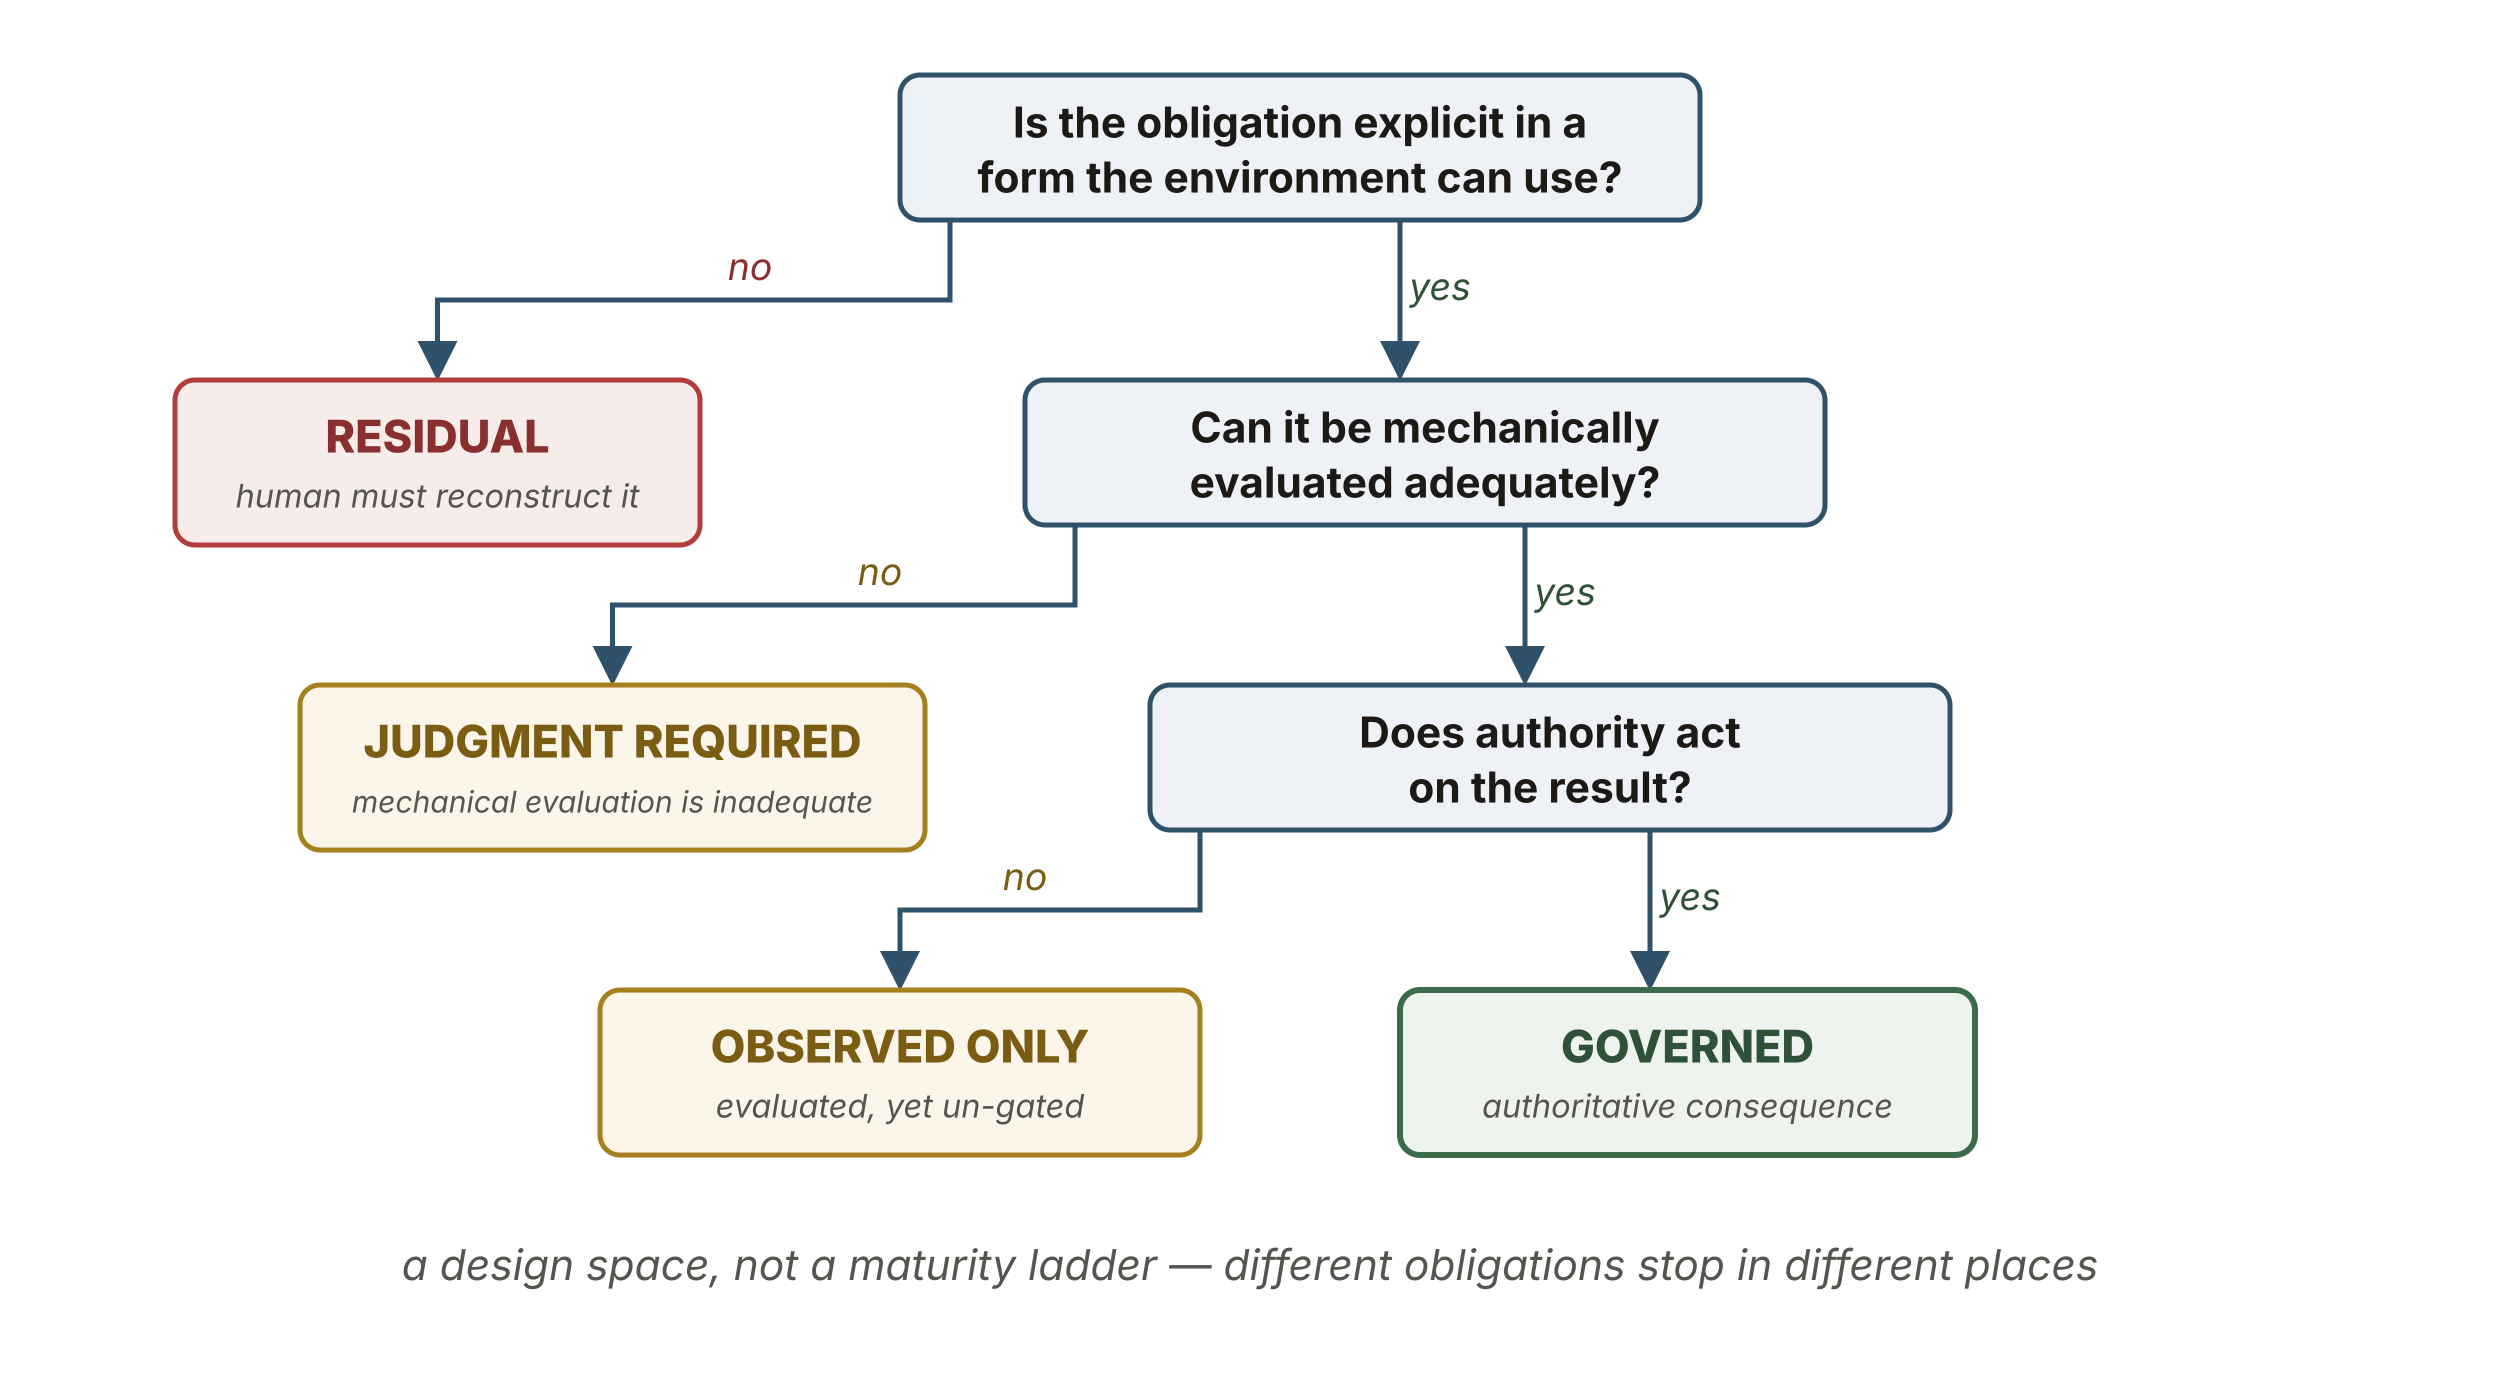
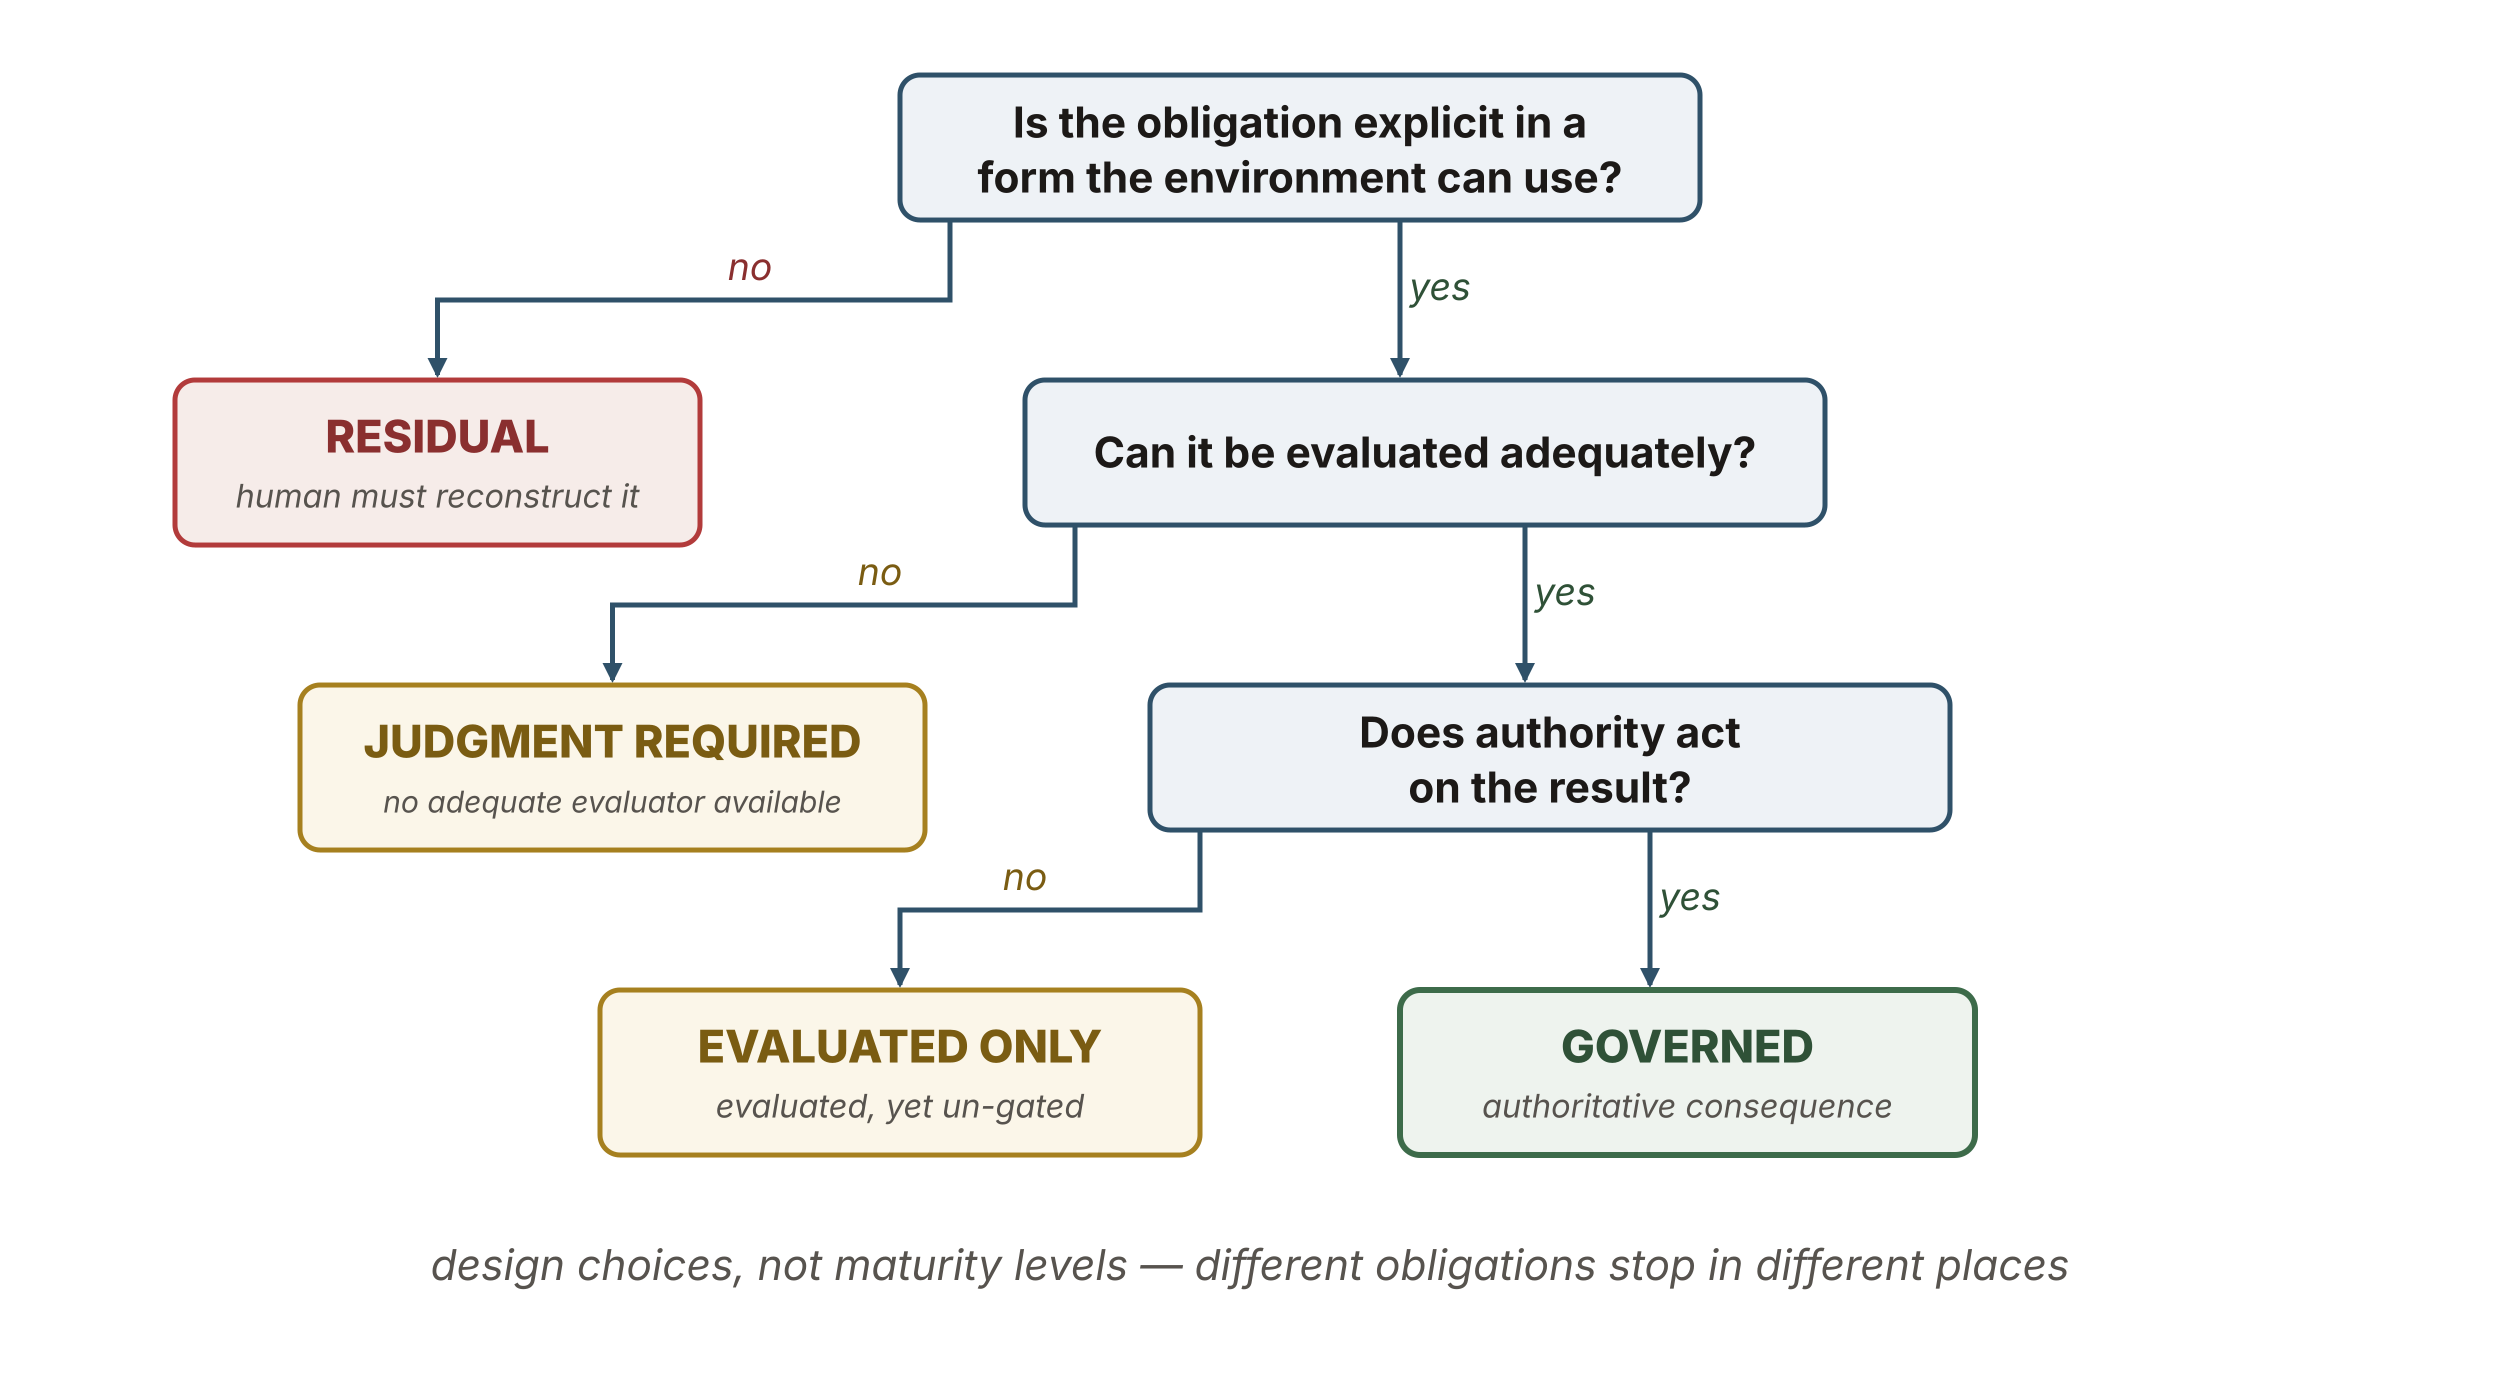
<svg xmlns="http://www.w3.org/2000/svg" viewBox="0 0 1000 560" width="1000" height="560" role="img" aria-labelledby="hgTitle hgDesc" font-family="'Source Sans 3', -apple-system, 'Segoe UI', sans-serif">
  <defs>
-     <marker id="hg-ah" viewBox="0 0 10 10" refX="8.5" refY="5" markerWidth="8" markerHeight="8" orient="auto">
+     <marker id="hg-ah" viewBox="0 0 10 10" refX="8.5" refY="5" markerWidth="8" markerHeight="8" orient="auto" markerUnits="userSpaceOnUse">
      <path d="M0,0 L10,5 L0,10 z" fill="#2f5169" />
    </marker>
  </defs>
  <rect x="360" y="30" width="320" height="58" rx="8" fill="#eef2f6" stroke="#2f5169" stroke-width="2" />
  <text x="520" y="55" text-anchor="middle" font-size="17" font-weight="700" fill="#1c1917">Is the obligation explicit in a</text>
  <text x="520" y="77" text-anchor="middle" font-size="17" font-weight="700" fill="#1c1917">form the environment can use?</text>
  <path d="M380,88 L380,120 L175,120 L175,150" fill="none" stroke="#2f5169" stroke-width="2" marker-end="url(#hg-ah)" />
  <text x="300" y="112" text-anchor="middle" font-size="15" font-style="italic" fill="#8a2f2f">no</text>
  <rect x="70" y="152" width="210" height="66" rx="8" fill="#f6ece9" stroke="#b23b3b" stroke-width="2" />
  <text x="175" y="181" text-anchor="middle" font-size="18" font-weight="800" fill="#8a2f2f">RESIDUAL</text>
  <text x="175" y="203" text-anchor="middle" font-size="13" font-style="italic" fill="#57534e">human must reconstruct it</text>
  <path d="M560,88 L560,150" fill="none" stroke="#2f5169" stroke-width="2" marker-end="url(#hg-ah)" />
  <text x="576" y="120" text-anchor="middle" font-size="15" font-style="italic" fill="#2f5137">yes</text>
  <rect x="410" y="152" width="320" height="58" rx="8" fill="#eef2f6" stroke="#2f5169" stroke-width="2" />
-   <text x="570" y="177" text-anchor="middle" font-size="17" font-weight="700" fill="#1c1917">Can it be mechanically</text>
-   <text x="570" y="199" text-anchor="middle" font-size="17" font-weight="700" fill="#1c1917">evaluated adequately?</text>
+   <text x="570" y="187" text-anchor="middle" font-size="17" font-weight="700" fill="#1c1917">Can it be evaluated adequately?</text>
  <path d="M430,210 L430,242 L245,242 L245,272" fill="none" stroke="#2f5169" stroke-width="2" marker-end="url(#hg-ah)" />
  <text x="352" y="234" text-anchor="middle" font-size="15" font-style="italic" fill="#7a5c12">no</text>
  <rect x="120" y="274" width="250" height="66" rx="8" fill="#fbf6e9" stroke="#a6801f" stroke-width="2" />
  <text x="245" y="303" text-anchor="middle" font-size="18" font-weight="800" fill="#7a5c12">JUDGMENT REQUIRED</text>
-   <text x="245" y="325" text-anchor="middle" font-size="12" font-style="italic" fill="#57534e">mechanical evaluation is inadequate</text>
+   <text x="245" y="325" text-anchor="middle" font-size="12" font-style="italic" fill="#57534e">no adequate evaluator available</text>
  <path d="M610,210 L610,272" fill="none" stroke="#2f5169" stroke-width="2" marker-end="url(#hg-ah)" />
  <text x="626" y="242" text-anchor="middle" font-size="15" font-style="italic" fill="#2f5137">yes</text>
  <rect x="460" y="274" width="320" height="58" rx="8" fill="#eef2f6" stroke="#2f5169" stroke-width="2" />
  <text x="620" y="299" text-anchor="middle" font-size="17" font-weight="700" fill="#1c1917">Does authority act</text>
  <text x="620" y="321" text-anchor="middle" font-size="17" font-weight="700" fill="#1c1917">on the result?</text>
  <path d="M480,332 L480,364 L360,364 L360,394" fill="none" stroke="#2f5169" stroke-width="2" marker-end="url(#hg-ah)" />
  <text x="410" y="356" text-anchor="middle" font-size="15" font-style="italic" fill="#7a5c12">no</text>
  <rect x="240" y="396" width="240" height="66" rx="8" fill="#fbf6e9" stroke="#a6801f" stroke-width="2" />
-   <text x="360" y="425" text-anchor="middle" font-size="18" font-weight="800" fill="#7a5c12">OBSERVED ONLY</text>
+   <text x="360" y="425" text-anchor="middle" font-size="18" font-weight="800" fill="#7a5c12">EVALUATED ONLY</text>
  <text x="360" y="447" text-anchor="middle" font-size="13" font-style="italic" fill="#57534e">evaluated, yet un-gated</text>
  <path d="M660,332 L660,394" fill="none" stroke="#2f5169" stroke-width="2" marker-end="url(#hg-ah)" />
  <text x="676" y="364" text-anchor="middle" font-size="15" font-style="italic" fill="#2f5137">yes</text>
  <rect x="560" y="396" width="230" height="66" rx="8" fill="#eef3ee" stroke="#3d6b4a" stroke-width="2.4" />
  <text x="675" y="425" text-anchor="middle" font-size="18" font-weight="800" fill="#2f5137">GOVERNED</text>
  <text x="675" y="447" text-anchor="middle" font-size="13" font-style="italic" fill="#57534e">authoritative consequence</text>
-   <text x="500" y="512" text-anchor="middle" font-size="17" font-style="italic" fill="#57534e">a design space, not a maturity ladder — different obligations stop in different places</text>
+   <text x="500" y="512" text-anchor="middle" font-size="17" font-style="italic" fill="#57534e">design choices, not maturity levels — different obligations stop in different places</text>
</svg>
